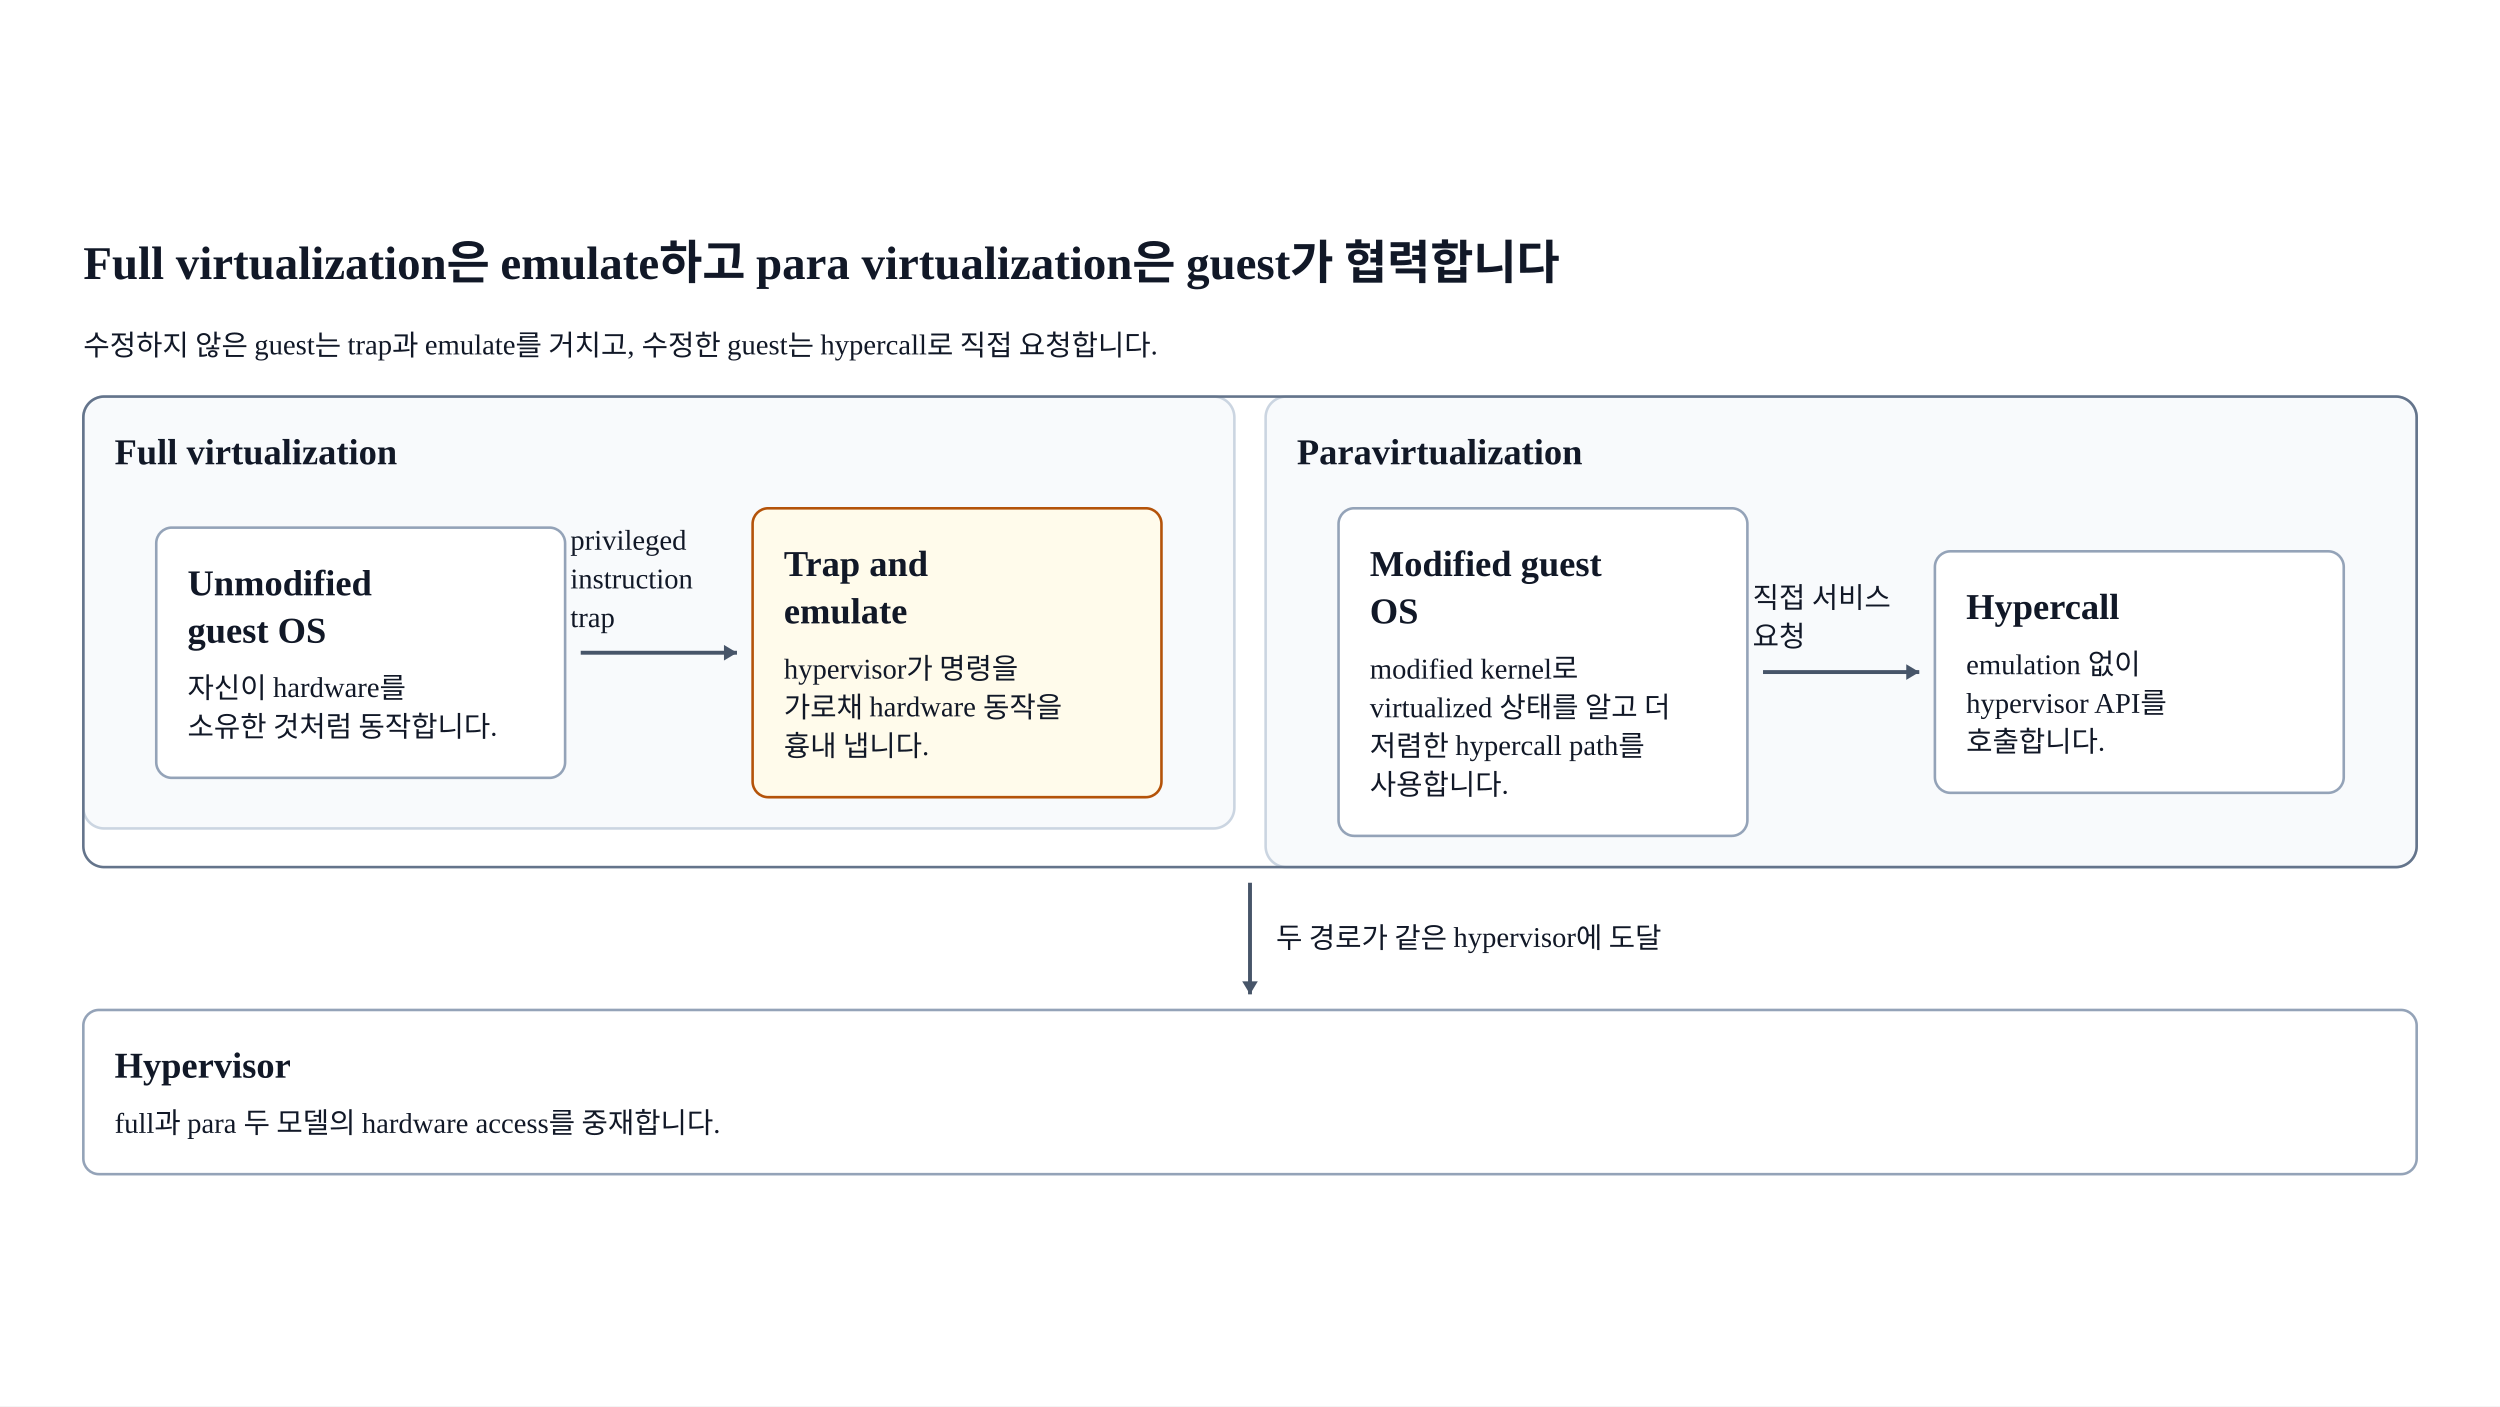
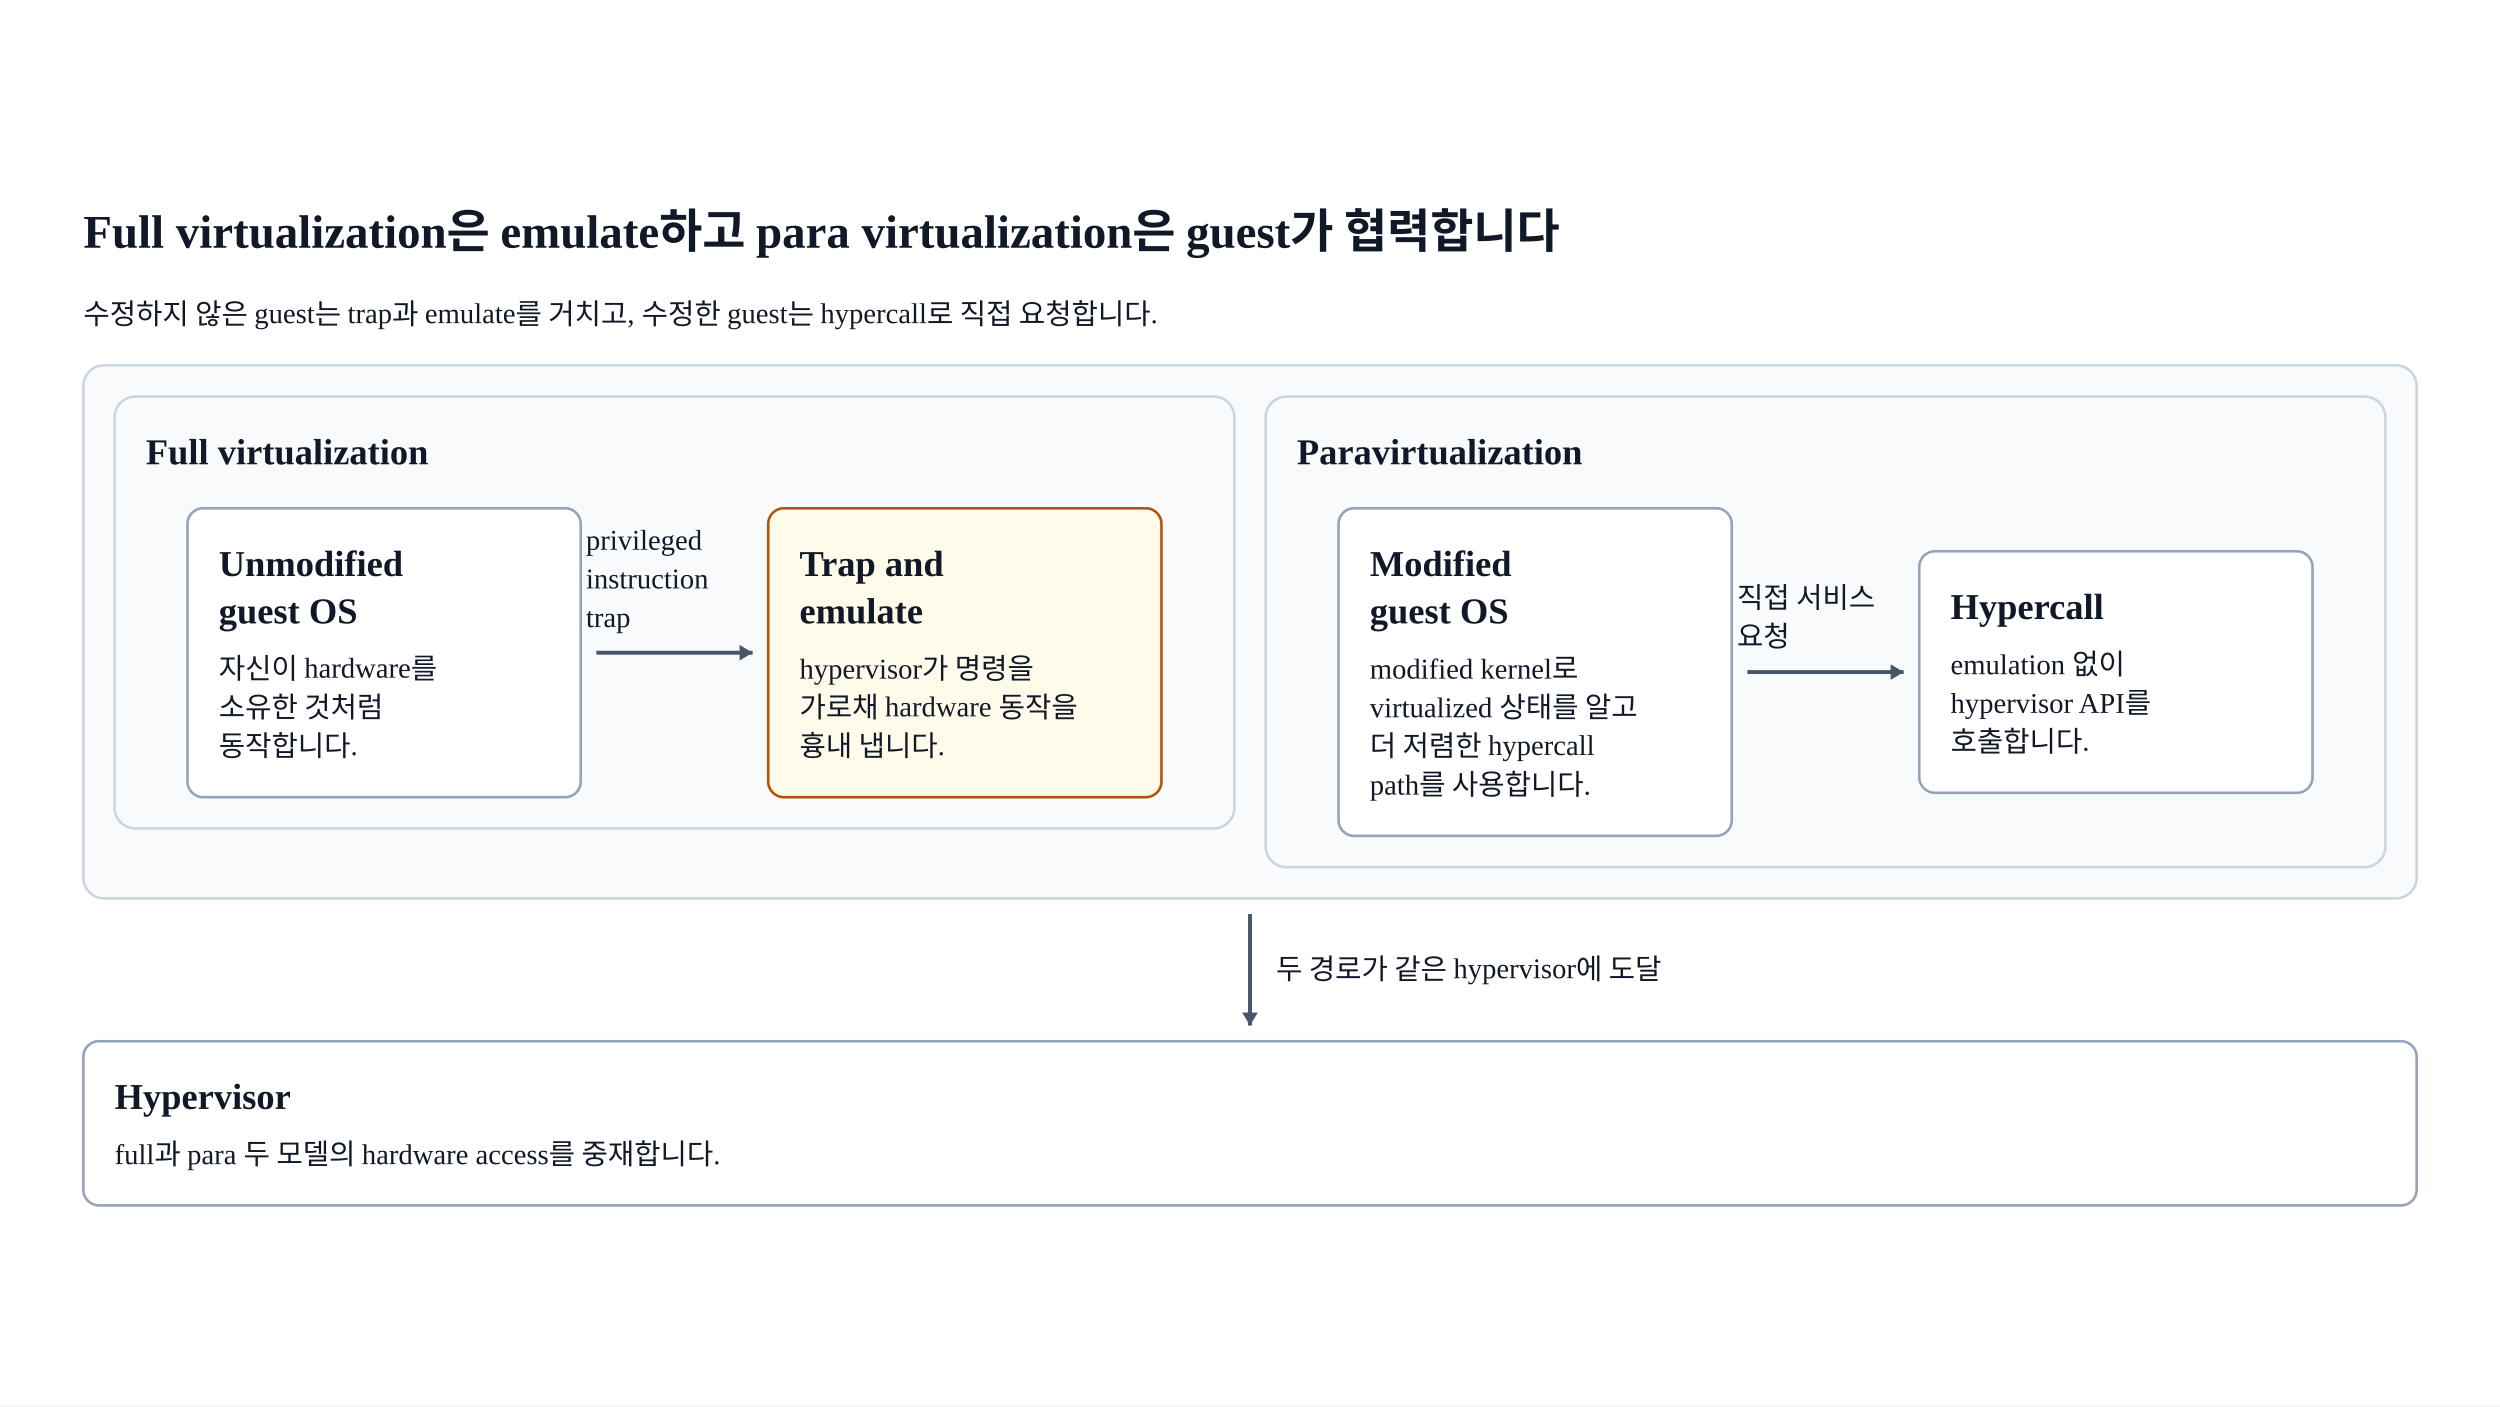
<svg xmlns="http://www.w3.org/2000/svg" class="sd-fhd-artwork" width="1920" height="1080" viewBox="0 0 1920 1080" aria-hidden="true" data-source-sha256="cbbb5299da503dff95384f646b4a0bb754a9ae2d09e0414b1a0b8b9ee10e3764">
  <rect x="0" y="0" width="1920" height="1080" fill="#fff" />
-   <rect data-source="root.0.2.0" x="64.000" y="304.550" width="884.000" height="331.700" rx="16" fill="#f8fafc" stroke="#cbd5e1" stroke-width="2" />
-   <rect data-source="root.0.2.1" x="972.000" y="304.550" width="884.000" height="361.400" rx="16" fill="#f8fafc" stroke="#cbd5e1" stroke-width="2" />
-   <rect data-source="root.0.2" x="64.000" y="304.550" width="1792.000" height="361.400" rx="16" fill="none" stroke="#64748b" stroke-width="2" />
-   <rect data-node="root.0.2.0.1.0" x="120.000" y="405.200" width="314.000" height="192.200" rx="12" fill="#fff" stroke="#94a3b8" stroke-width="2" />
-   <rect data-node="root.0.2.0.1.2" x="578.000" y="390.350" width="314.000" height="221.900" rx="12" fill="#fffbeb" stroke="#b45309" stroke-width="2" />
-   <rect data-node="root.0.2.1.1.0" x="1028.000" y="390.350" width="314.000" height="251.600" rx="12" fill="#fff" stroke="#94a3b8" stroke-width="2" />
-   <rect data-node="root.0.2.1.1.2" x="1486.000" y="423.400" width="314.000" height="185.500" rx="12" fill="#fff" stroke="#94a3b8" stroke-width="2" />
-   <rect data-node="root.0.4" x="64.000" y="775.650" width="1792.000" height="126.100" rx="12" fill="#fff" stroke="#94a3b8" stroke-width="2" />
-   <path data-edge="root.0.2.0.1.1" data-from="root.0.2.0.1.0" data-to="root.0.2.0.1.2" d="M 446.000 501.300 L 566.000 501.300" fill="none" stroke="#475569" stroke-width="3" />
-   <polygon data-arrowhead="root.0.2.0.1.1" points="566.000,501.300 556.000,507.300 556.000,495.300" fill="#475569" />
-   <path data-edge="root.0.2.1.1.1" data-from="root.0.2.1.1.0" data-to="root.0.2.1.1.2" d="M 1354.000 516.150 L 1474.000 516.150" fill="none" stroke="#475569" stroke-width="3" />
-   <polygon data-arrowhead="root.0.2.1.1.1" points="1474.000,516.150 1464.000,522.150 1464.000,510.150" fill="#475569" />
-   <path data-edge="root.0.3" data-from="root.0.2" data-to="root.0.4" d="M 960.000 677.950 L 960.000 763.650" fill="none" stroke="#475569" stroke-width="3" />
-   <polygon data-arrowhead="root.0.3" points="960.000,763.650 954.000,753.650 966.000,753.650" fill="#475569" />
-   <text data-source="root.0.0" x="64.000" y="214.250" font-size="36" font-weight="700" fill="#111827">Full virtualization은 emulate하고 para virtualization은 guest가 협력합니다</text>
-   <text data-source="root.0.1" x="64.000" y="272.850" font-size="22" font-weight="400" fill="#111827">수정하지 않은 guest는 trap과 emulate를 거치고, 수정한 guest는 hypercall로 직접 요청합니다.</text>
-   <text data-source="root.0.2.0.0" x="88.000" y="356.550" font-size="28" font-weight="700" fill="#111827">Full virtualization</text>
-   <text data-source="root.0.2.0.1.0" x="144.000" y="457.200" font-size="28" font-weight="700" fill="#111827">Unmodified</text>
-   <text data-source="root.0.2.0.1.0" x="144.000" y="493.600" font-size="28" font-weight="700" fill="#111827">guest OS</text>
-   <text data-source="root.0.2.0.1.0" x="144.000" y="536.000" font-size="22" font-weight="400" fill="#111827">자신이 hardware를</text>
-   <text data-source="root.0.2.0.1.0" x="144.000" y="565.700" font-size="22" font-weight="400" fill="#111827">소유한 것처럼 동작합니다.</text>
-   <text data-source="root.0.2.0.1.2" x="602.000" y="442.350" font-size="28" font-weight="700" fill="#111827">Trap and</text>
-   <text data-source="root.0.2.0.1.2" x="602.000" y="478.750" font-size="28" font-weight="700" fill="#111827">emulate</text>
-   <text data-source="root.0.2.0.1.2" x="602.000" y="521.150" font-size="22" font-weight="400" fill="#111827">hypervisor가 명령을</text>
-   <text data-source="root.0.2.0.1.2" x="602.000" y="550.850" font-size="22" font-weight="400" fill="#111827">가로채 hardware 동작을</text>
-   <text data-source="root.0.2.0.1.2" x="602.000" y="580.550" font-size="22" font-weight="400" fill="#111827">흉내 냅니다.</text>
-   <text data-source="root.0.2.0.1.1" x="438.000" y="422.200" font-size="22" font-weight="400" fill="#111827">privileged</text>
-   <text data-source="root.0.2.0.1.1" x="438.000" y="451.900" font-size="22" font-weight="400" fill="#111827">instruction</text>
-   <text data-source="root.0.2.0.1.1" x="438.000" y="481.600" font-size="22" font-weight="400" fill="#111827">trap</text>
+   <rect data-source="root.0.2" x="64.000" y="280.550" width="1792.000" height="409.400" rx="16" fill="#f8fafc" stroke="#cbd5e1" stroke-width="2" />
+   <rect data-source="root.0.2.0" x="88.000" y="304.550" width="860.000" height="331.700" rx="16" fill="#f8fafc" stroke="#cbd5e1" stroke-width="2" />
+   <rect data-source="root.0.2.1" x="972.000" y="304.550" width="860.000" height="361.400" rx="16" fill="#f8fafc" stroke="#cbd5e1" stroke-width="2" />
+   <rect data-node="root.0.2.0.1.0" x="144.000" y="390.350" width="302.000" height="221.900" rx="12" fill="#fff" stroke="#94a3b8" stroke-width="2" />
+   <rect data-node="root.0.2.0.1.2" x="590.000" y="390.350" width="302.000" height="221.900" rx="12" fill="#fffbeb" stroke="#b45309" stroke-width="2" />
+   <rect data-node="root.0.2.1.1.0" x="1028.000" y="390.350" width="302.000" height="251.600" rx="12" fill="#fff" stroke="#94a3b8" stroke-width="2" />
+   <rect data-node="root.0.2.1.1.2" x="1474.000" y="423.400" width="302.000" height="185.500" rx="12" fill="#fff" stroke="#94a3b8" stroke-width="2" />
+   <rect data-node="root.0.4" x="64.000" y="799.650" width="1792.000" height="126.100" rx="12" fill="#fff" stroke="#94a3b8" stroke-width="2" />
+   <path data-edge="root.0.2.0.1.1" data-from="root.0.2.0.1.0" data-to="root.0.2.0.1.2" d="M 458.000 501.300 L 578.000 501.300" fill="none" stroke="#475569" stroke-width="3" />
+   <polygon data-arrowhead="root.0.2.0.1.1" points="578.000,501.300 568.000,507.300 568.000,495.300" fill="#475569" />
+   <path data-edge="root.0.2.1.1.1" data-from="root.0.2.1.1.0" data-to="root.0.2.1.1.2" d="M 1342.000 516.150 L 1462.000 516.150" fill="none" stroke="#475569" stroke-width="3" />
+   <polygon data-arrowhead="root.0.2.1.1.1" points="1462.000,516.150 1452.000,522.150 1452.000,510.150" fill="#475569" />
+   <path data-edge="root.0.3" data-from="root.0.2" data-to="root.0.4" d="M 960.000 701.950 L 960.000 787.650" fill="none" stroke="#475569" stroke-width="3" />
+   <polygon data-arrowhead="root.0.3" points="960.000,787.650 954.000,777.650 966.000,777.650" fill="#475569" />
+   <text data-source="root.0.0" x="64.000" y="190.250" font-size="36" font-weight="700" fill="#111827">Full virtualization은 emulate하고 para virtualization은 guest가 협력합니다</text>
+   <text data-source="root.0.1" x="64.000" y="248.850" font-size="22" font-weight="400" fill="#111827">수정하지 않은 guest는 trap과 emulate를 거치고, 수정한 guest는 hypercall로 직접 요청합니다.</text>
+   <text data-source="root.0.2.0.0" x="112.000" y="356.550" font-size="28" font-weight="700" fill="#111827">Full virtualization</text>
+   <text data-source="root.0.2.0.1.0" x="168.000" y="442.350" font-size="28" font-weight="700" fill="#111827">Unmodified</text>
+   <text data-source="root.0.2.0.1.0" x="168.000" y="478.750" font-size="28" font-weight="700" fill="#111827">guest OS</text>
+   <text data-source="root.0.2.0.1.0" x="168.000" y="521.150" font-size="22" font-weight="400" fill="#111827">자신이 hardware를</text>
+   <text data-source="root.0.2.0.1.0" x="168.000" y="550.850" font-size="22" font-weight="400" fill="#111827">소유한 것처럼</text>
+   <text data-source="root.0.2.0.1.0" x="168.000" y="580.550" font-size="22" font-weight="400" fill="#111827">동작합니다.</text>
+   <text data-source="root.0.2.0.1.2" x="614.000" y="442.350" font-size="28" font-weight="700" fill="#111827">Trap and</text>
+   <text data-source="root.0.2.0.1.2" x="614.000" y="478.750" font-size="28" font-weight="700" fill="#111827">emulate</text>
+   <text data-source="root.0.2.0.1.2" x="614.000" y="521.150" font-size="22" font-weight="400" fill="#111827">hypervisor가 명령을</text>
+   <text data-source="root.0.2.0.1.2" x="614.000" y="550.850" font-size="22" font-weight="400" fill="#111827">가로채 hardware 동작을</text>
+   <text data-source="root.0.2.0.1.2" x="614.000" y="580.550" font-size="22" font-weight="400" fill="#111827">흉내 냅니다.</text>
+   <text data-source="root.0.2.0.1.1" x="450.000" y="422.200" font-size="22" font-weight="400" fill="#111827">privileged</text>
+   <text data-source="root.0.2.0.1.1" x="450.000" y="451.900" font-size="22" font-weight="400" fill="#111827">instruction</text>
+   <text data-source="root.0.2.0.1.1" x="450.000" y="481.600" font-size="22" font-weight="400" fill="#111827">trap</text>
  <text data-source="root.0.2.1.0" x="996.000" y="356.550" font-size="28" font-weight="700" fill="#111827">Paravirtualization</text>
-   <text data-source="root.0.2.1.1.0" x="1052.000" y="442.350" font-size="28" font-weight="700" fill="#111827">Modified guest</text>
-   <text data-source="root.0.2.1.1.0" x="1052.000" y="478.750" font-size="28" font-weight="700" fill="#111827">OS</text>
+   <text data-source="root.0.2.1.1.0" x="1052.000" y="442.350" font-size="28" font-weight="700" fill="#111827">Modified</text>
+   <text data-source="root.0.2.1.1.0" x="1052.000" y="478.750" font-size="28" font-weight="700" fill="#111827">guest OS</text>
  <text data-source="root.0.2.1.1.0" x="1052.000" y="521.150" font-size="22" font-weight="400" fill="#111827">modified kernel로</text>
-   <text data-source="root.0.2.1.1.0" x="1052.000" y="550.850" font-size="22" font-weight="400" fill="#111827">virtualized 상태를 알고 더</text>
-   <text data-source="root.0.2.1.1.0" x="1052.000" y="580.550" font-size="22" font-weight="400" fill="#111827">저렴한 hypercall path를</text>
-   <text data-source="root.0.2.1.1.0" x="1052.000" y="610.250" font-size="22" font-weight="400" fill="#111827">사용합니다.</text>
-   <text data-source="root.0.2.1.1.2" x="1510.000" y="475.400" font-size="28" font-weight="700" fill="#111827">Hypercall</text>
-   <text data-source="root.0.2.1.1.2" x="1510.000" y="517.800" font-size="22" font-weight="400" fill="#111827">emulation 없이</text>
-   <text data-source="root.0.2.1.1.2" x="1510.000" y="547.500" font-size="22" font-weight="400" fill="#111827">hypervisor API를</text>
-   <text data-source="root.0.2.1.1.2" x="1510.000" y="577.200" font-size="22" font-weight="400" fill="#111827">호출합니다.</text>
-   <text data-source="root.0.2.1.1.1" x="1346.000" y="466.750" font-size="22" font-weight="400" fill="#111827">직접 서비스</text>
-   <text data-source="root.0.2.1.1.1" x="1346.000" y="496.450" font-size="22" font-weight="400" fill="#111827">요청</text>
-   <text data-source="root.0.4" x="88.000" y="827.650" font-size="28" font-weight="700" fill="#111827">Hypervisor</text>
-   <text data-source="root.0.4" x="88.000" y="870.050" font-size="22" font-weight="400" fill="#111827">full과 para 두 모델의 hardware access를 중재합니다.</text>
-   <text data-source="root.0.3" x="980.000" y="727.950" font-size="22" font-weight="400" fill="#111827">두 경로가 같은 hypervisor에 도달</text>
+   <text data-source="root.0.2.1.1.0" x="1052.000" y="550.850" font-size="22" font-weight="400" fill="#111827">virtualized 상태를 알고</text>
+   <text data-source="root.0.2.1.1.0" x="1052.000" y="580.550" font-size="22" font-weight="400" fill="#111827">더 저렴한 hypercall</text>
+   <text data-source="root.0.2.1.1.0" x="1052.000" y="610.250" font-size="22" font-weight="400" fill="#111827">path를 사용합니다.</text>
+   <text data-source="root.0.2.1.1.2" x="1498.000" y="475.400" font-size="28" font-weight="700" fill="#111827">Hypercall</text>
+   <text data-source="root.0.2.1.1.2" x="1498.000" y="517.800" font-size="22" font-weight="400" fill="#111827">emulation 없이</text>
+   <text data-source="root.0.2.1.1.2" x="1498.000" y="547.500" font-size="22" font-weight="400" fill="#111827">hypervisor API를</text>
+   <text data-source="root.0.2.1.1.2" x="1498.000" y="577.200" font-size="22" font-weight="400" fill="#111827">호출합니다.</text>
+   <text data-source="root.0.2.1.1.1" x="1334.000" y="466.750" font-size="22" font-weight="400" fill="#111827">직접 서비스</text>
+   <text data-source="root.0.2.1.1.1" x="1334.000" y="496.450" font-size="22" font-weight="400" fill="#111827">요청</text>
+   <text data-source="root.0.4" x="88.000" y="851.650" font-size="28" font-weight="700" fill="#111827">Hypervisor</text>
+   <text data-source="root.0.4" x="88.000" y="894.050" font-size="22" font-weight="400" fill="#111827">full과 para 두 모델의 hardware access를 중재합니다.</text>
+   <text data-source="root.0.3" x="980.000" y="751.950" font-size="22" font-weight="400" fill="#111827">두 경로가 같은 hypervisor에 도달</text>
</svg>
